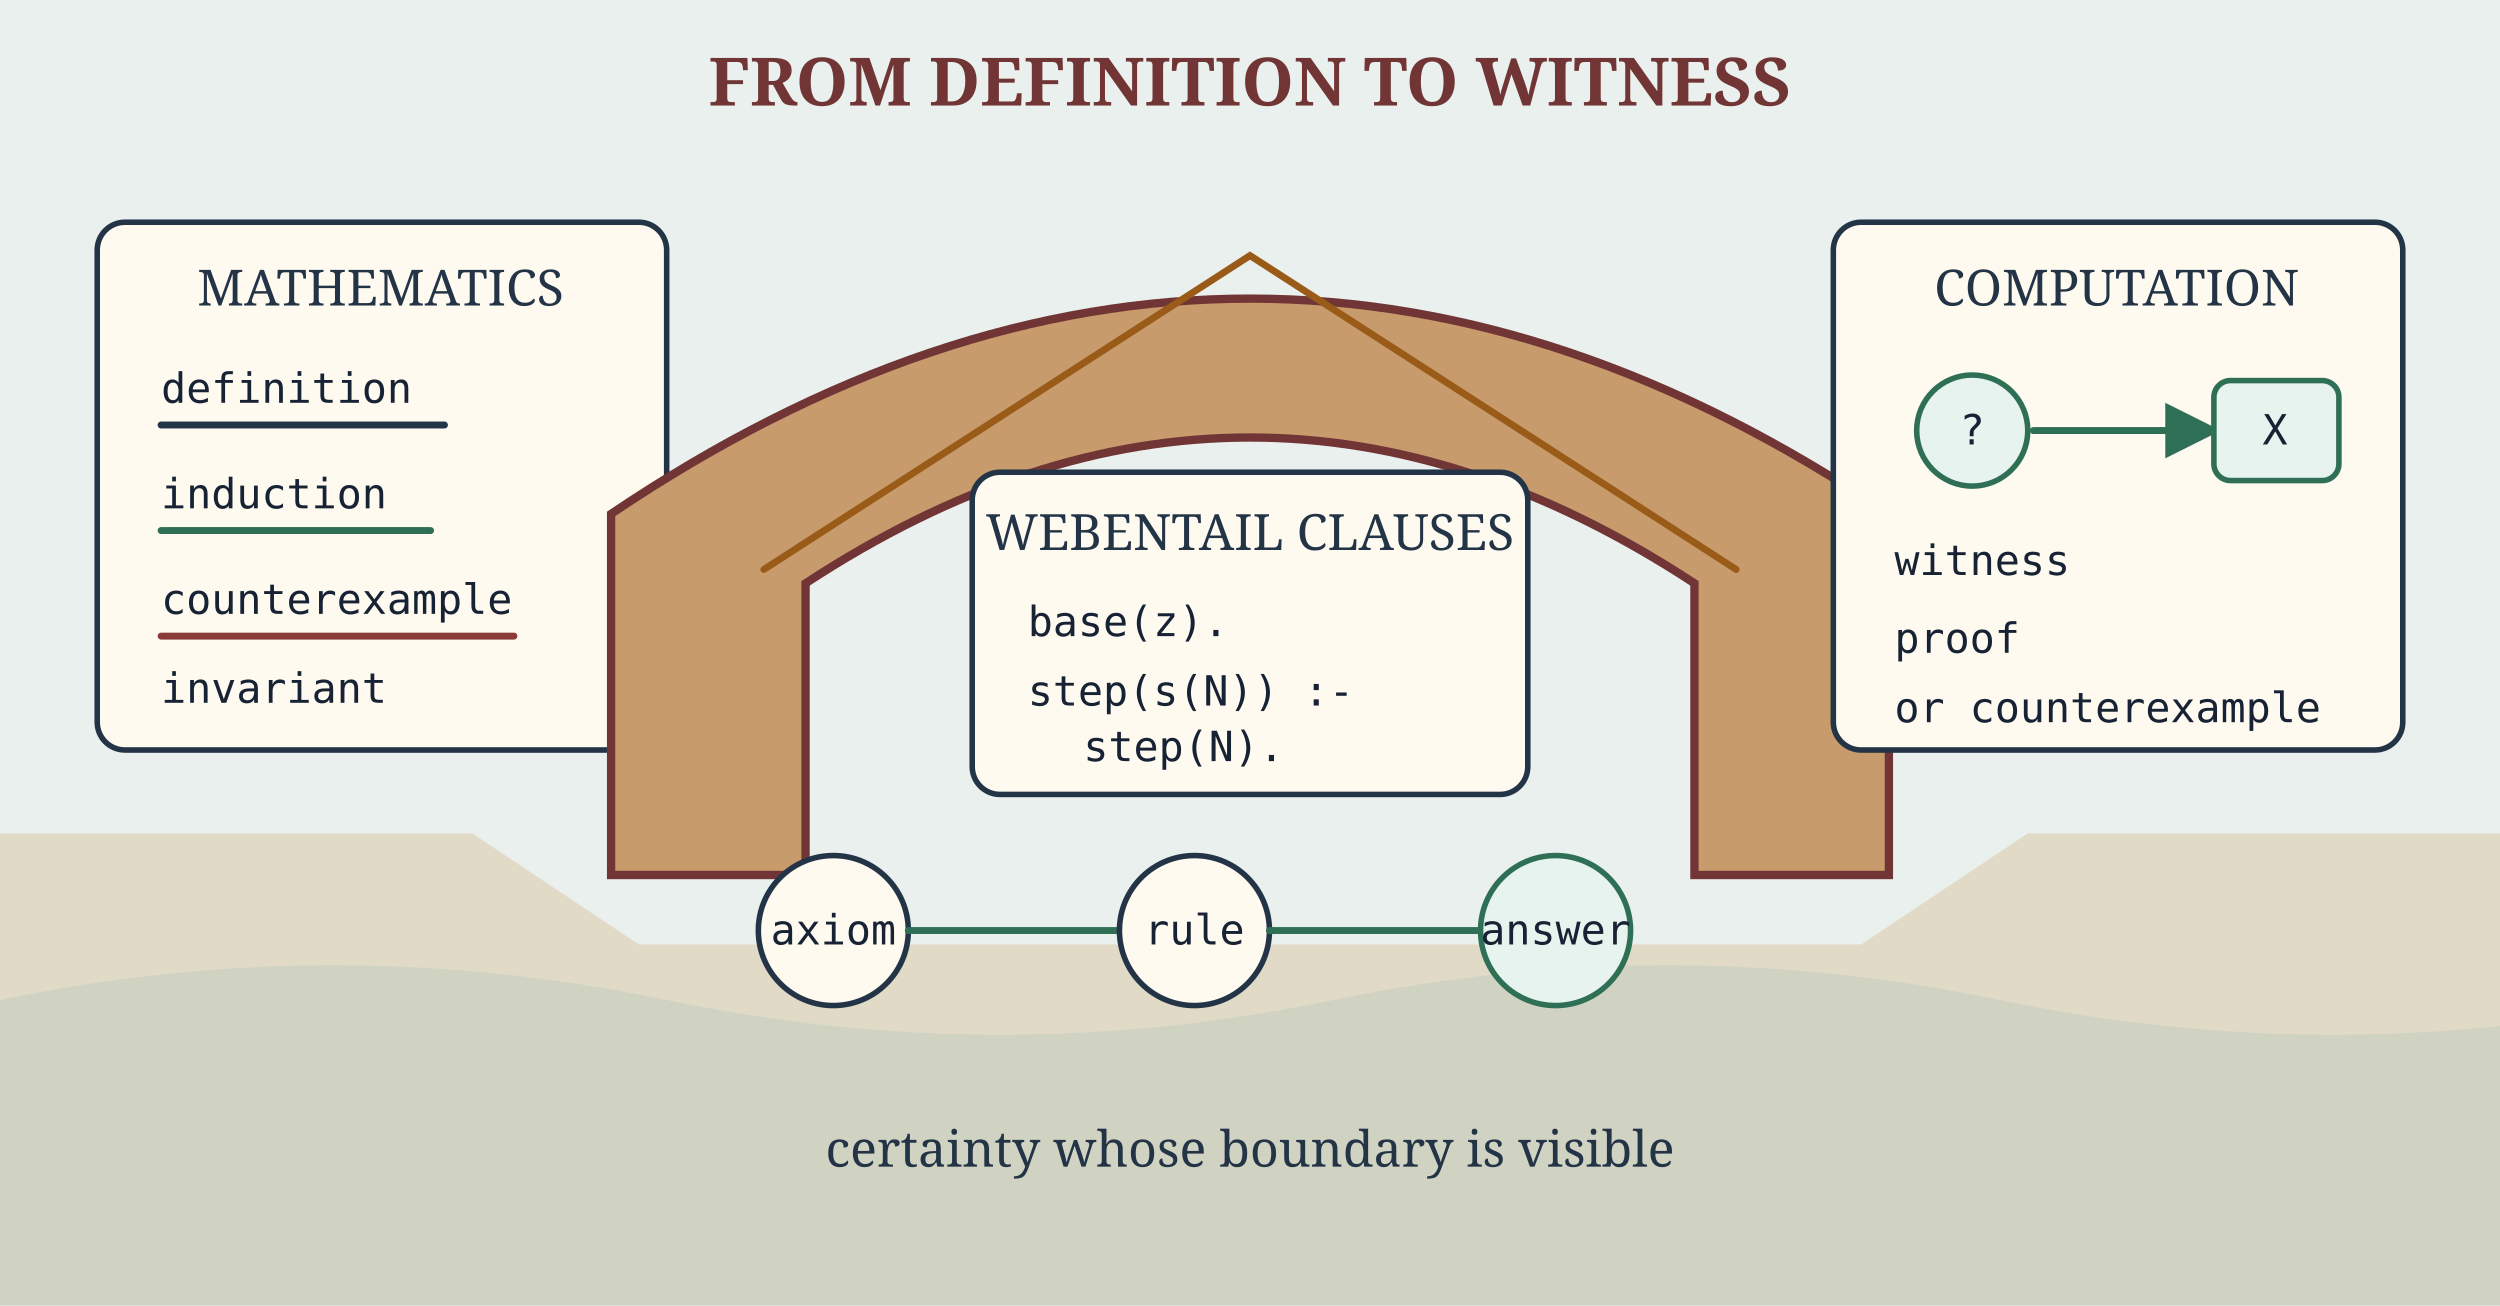
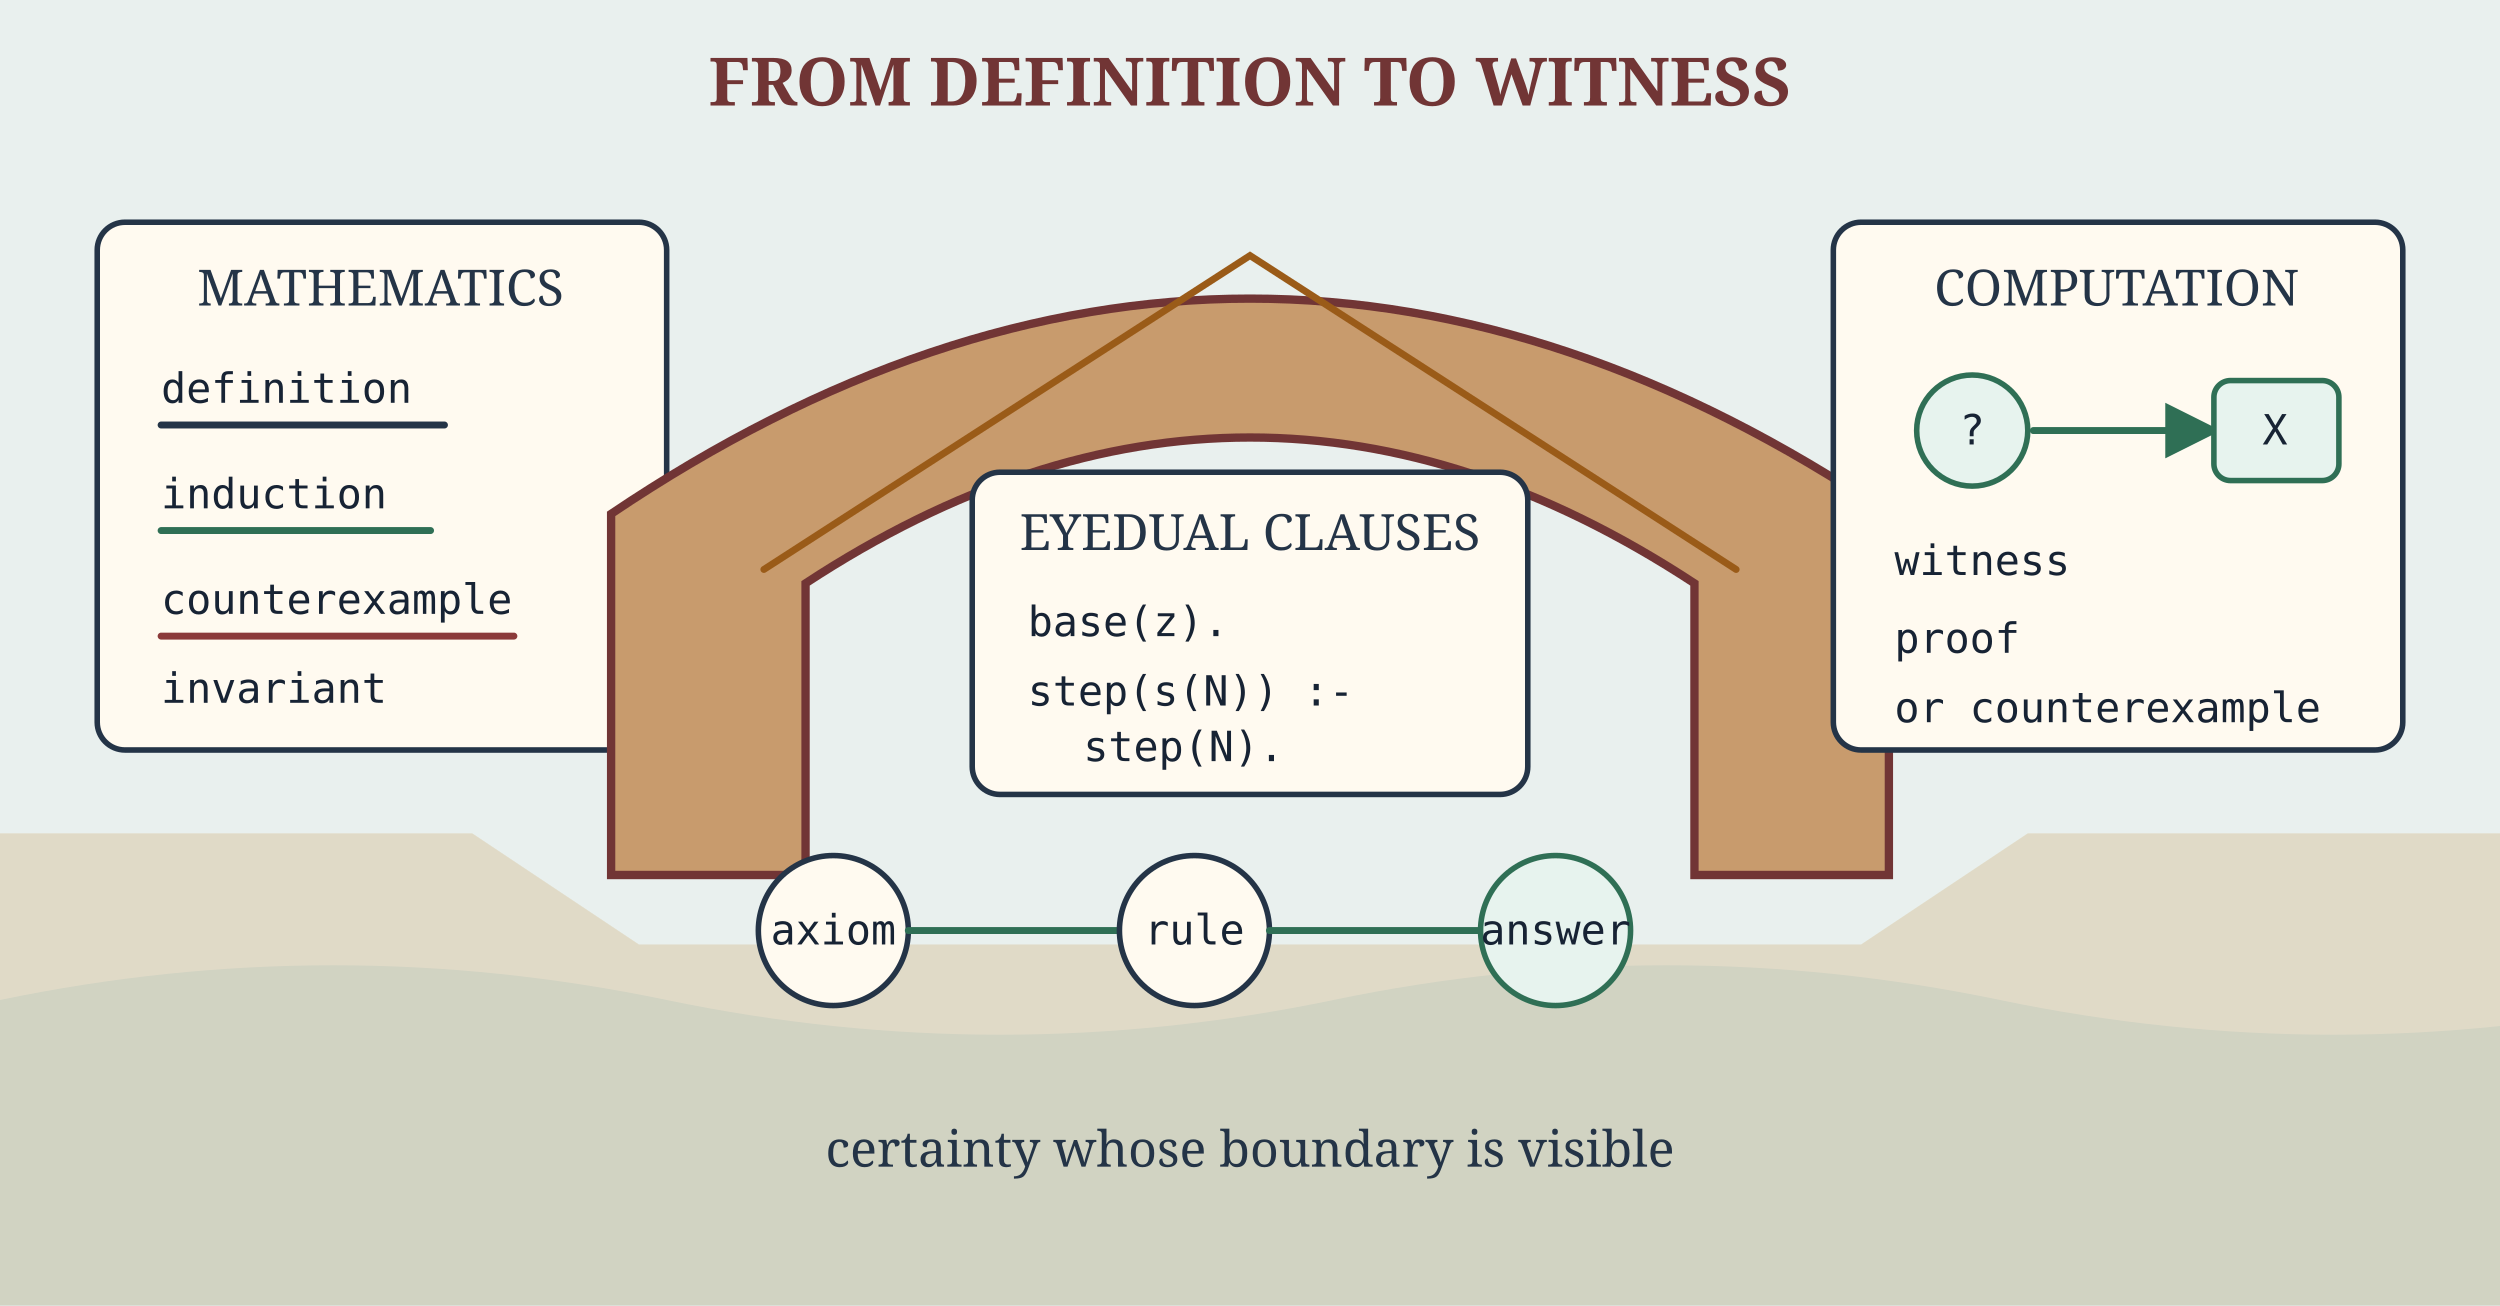
<svg xmlns="http://www.w3.org/2000/svg" width="900" height="470" viewBox="0 0 900 470" role="img" aria-labelledby="title desc">
  <defs>
    <style>
      .sky{fill:#e9f0ee}.ground{fill:#d9c9a8}.stone{fill:#fffaf0;stroke:#243447;stroke-width:2}
      .arch{fill:#c89b6d;stroke:#713535;stroke-width:3}.water{fill:#c7dfe2}.ink{fill:none;stroke:#243447;stroke-width:2.5;stroke-linecap:round}
      .green{stroke:#2f6f55}.red{stroke:#8b3a3a}.gold{stroke:#9a5b18}.title{fill:#713535;font:bold 24px Georgia,serif}
      .label{fill:#243447;font:18px Georgia,serif}.code{fill:#172334;font:15px ui-monospace,SFMono-Regular,Consolas,monospace}
    </style>
    <marker id="arr" markerWidth="8" markerHeight="8" refX="7" refY="4" orient="auto">
      <path d="M0 0L8 4L0 8Z" fill="#2f6f55" />
    </marker>
  </defs>
  <rect width="900" height="470" class="sky" />
  <path class="water" d="M0 360Q120 335 240 360T480 360T720 360T960 360V470H0Z" />
  <path class="ground" d="M0 300H170L230 340H670L730 300H900V470H0Z" opacity=".55" />
  <text class="title" x="450" y="38" text-anchor="middle">FROM DEFINITION TO WITNESS</text>
  <rect class="stone" x="35" y="80" width="205" height="190" rx="10" />
  <text class="label" x="137" y="110" text-anchor="middle">MATHEMATICS</text>
  <text class="code" x="58" y="145">definition</text>
  <path class="ink" d="M58 153H160" />
  <text class="code" x="58" y="183">induction</text>
  <path class="ink green" d="M58 191H155" />
  <text class="code" x="58" y="221">counterexample</text>
  <path class="ink red" d="M58 229H185" />
  <text class="code" x="58" y="253">invariant</text>
  <path class="arch" d="M220 315V185Q450 30 680 185V315H610V210Q450 105 290 210V315Z" />
  <path class="ink gold" d="M275 205L450 92L625 205" />
  <rect class="stone" x="350" y="170" width="200" height="116" rx="10" />
-   <text class="label" x="450" y="198" text-anchor="middle">WEBENTAIL CLAUSES</text>
+   <text class="label" x="450" y="198" text-anchor="middle">EYEDUAL CLAUSES</text>
  <text class="code" x="370" y="229">base(z).</text>
  <text class="code" x="370" y="254">step(s(N)) :-</text>
  <text class="code" x="390" y="274">step(N).</text>
  <rect class="stone" x="660" y="80" width="205" height="190" rx="10" />
  <text class="label" x="762" y="110" text-anchor="middle">COMPUTATION</text>
  <circle cx="710" cy="155" r="20" fill="#e7f3ee" stroke="#2f6f55" stroke-width="2" />
  <text class="code" x="710" y="160" text-anchor="middle">?</text>
  <path class="ink green" marker-end="url(#arr)" d="M732 155H797" />
  <rect x="797" y="137" width="45" height="36" rx="6" fill="#e7f3ee" stroke="#2f6f55" stroke-width="2" />
  <text class="code" x="819" y="160" text-anchor="middle">X</text>
  <text class="code" x="682" y="207">witness</text>
  <text class="code" x="682" y="235">proof</text>
  <text class="code" x="682" y="260">or counterexample</text>
  <g transform="translate(300 335)">
    <circle cx="0" cy="0" r="27" fill="#fffaf0" stroke="#243447" stroke-width="2" />
    <text class="code" x="0" y="5" text-anchor="middle">axiom</text>
    <path class="ink green" d="M27 0H103" />
    <circle cx="130" cy="0" r="27" fill="#fffaf0" stroke="#243447" stroke-width="2" />
    <text class="code" x="130" y="5" text-anchor="middle">rule</text>
    <path class="ink green" d="M157 0H233" />
    <circle cx="260" cy="0" r="27" fill="#e7f3ee" stroke="#2f6f55" stroke-width="2" />
    <text class="code" x="260" y="5" text-anchor="middle">answer</text>
  </g>
  <text class="label" x="450" y="420" text-anchor="middle">certainty whose boundary is visible</text>
</svg>
